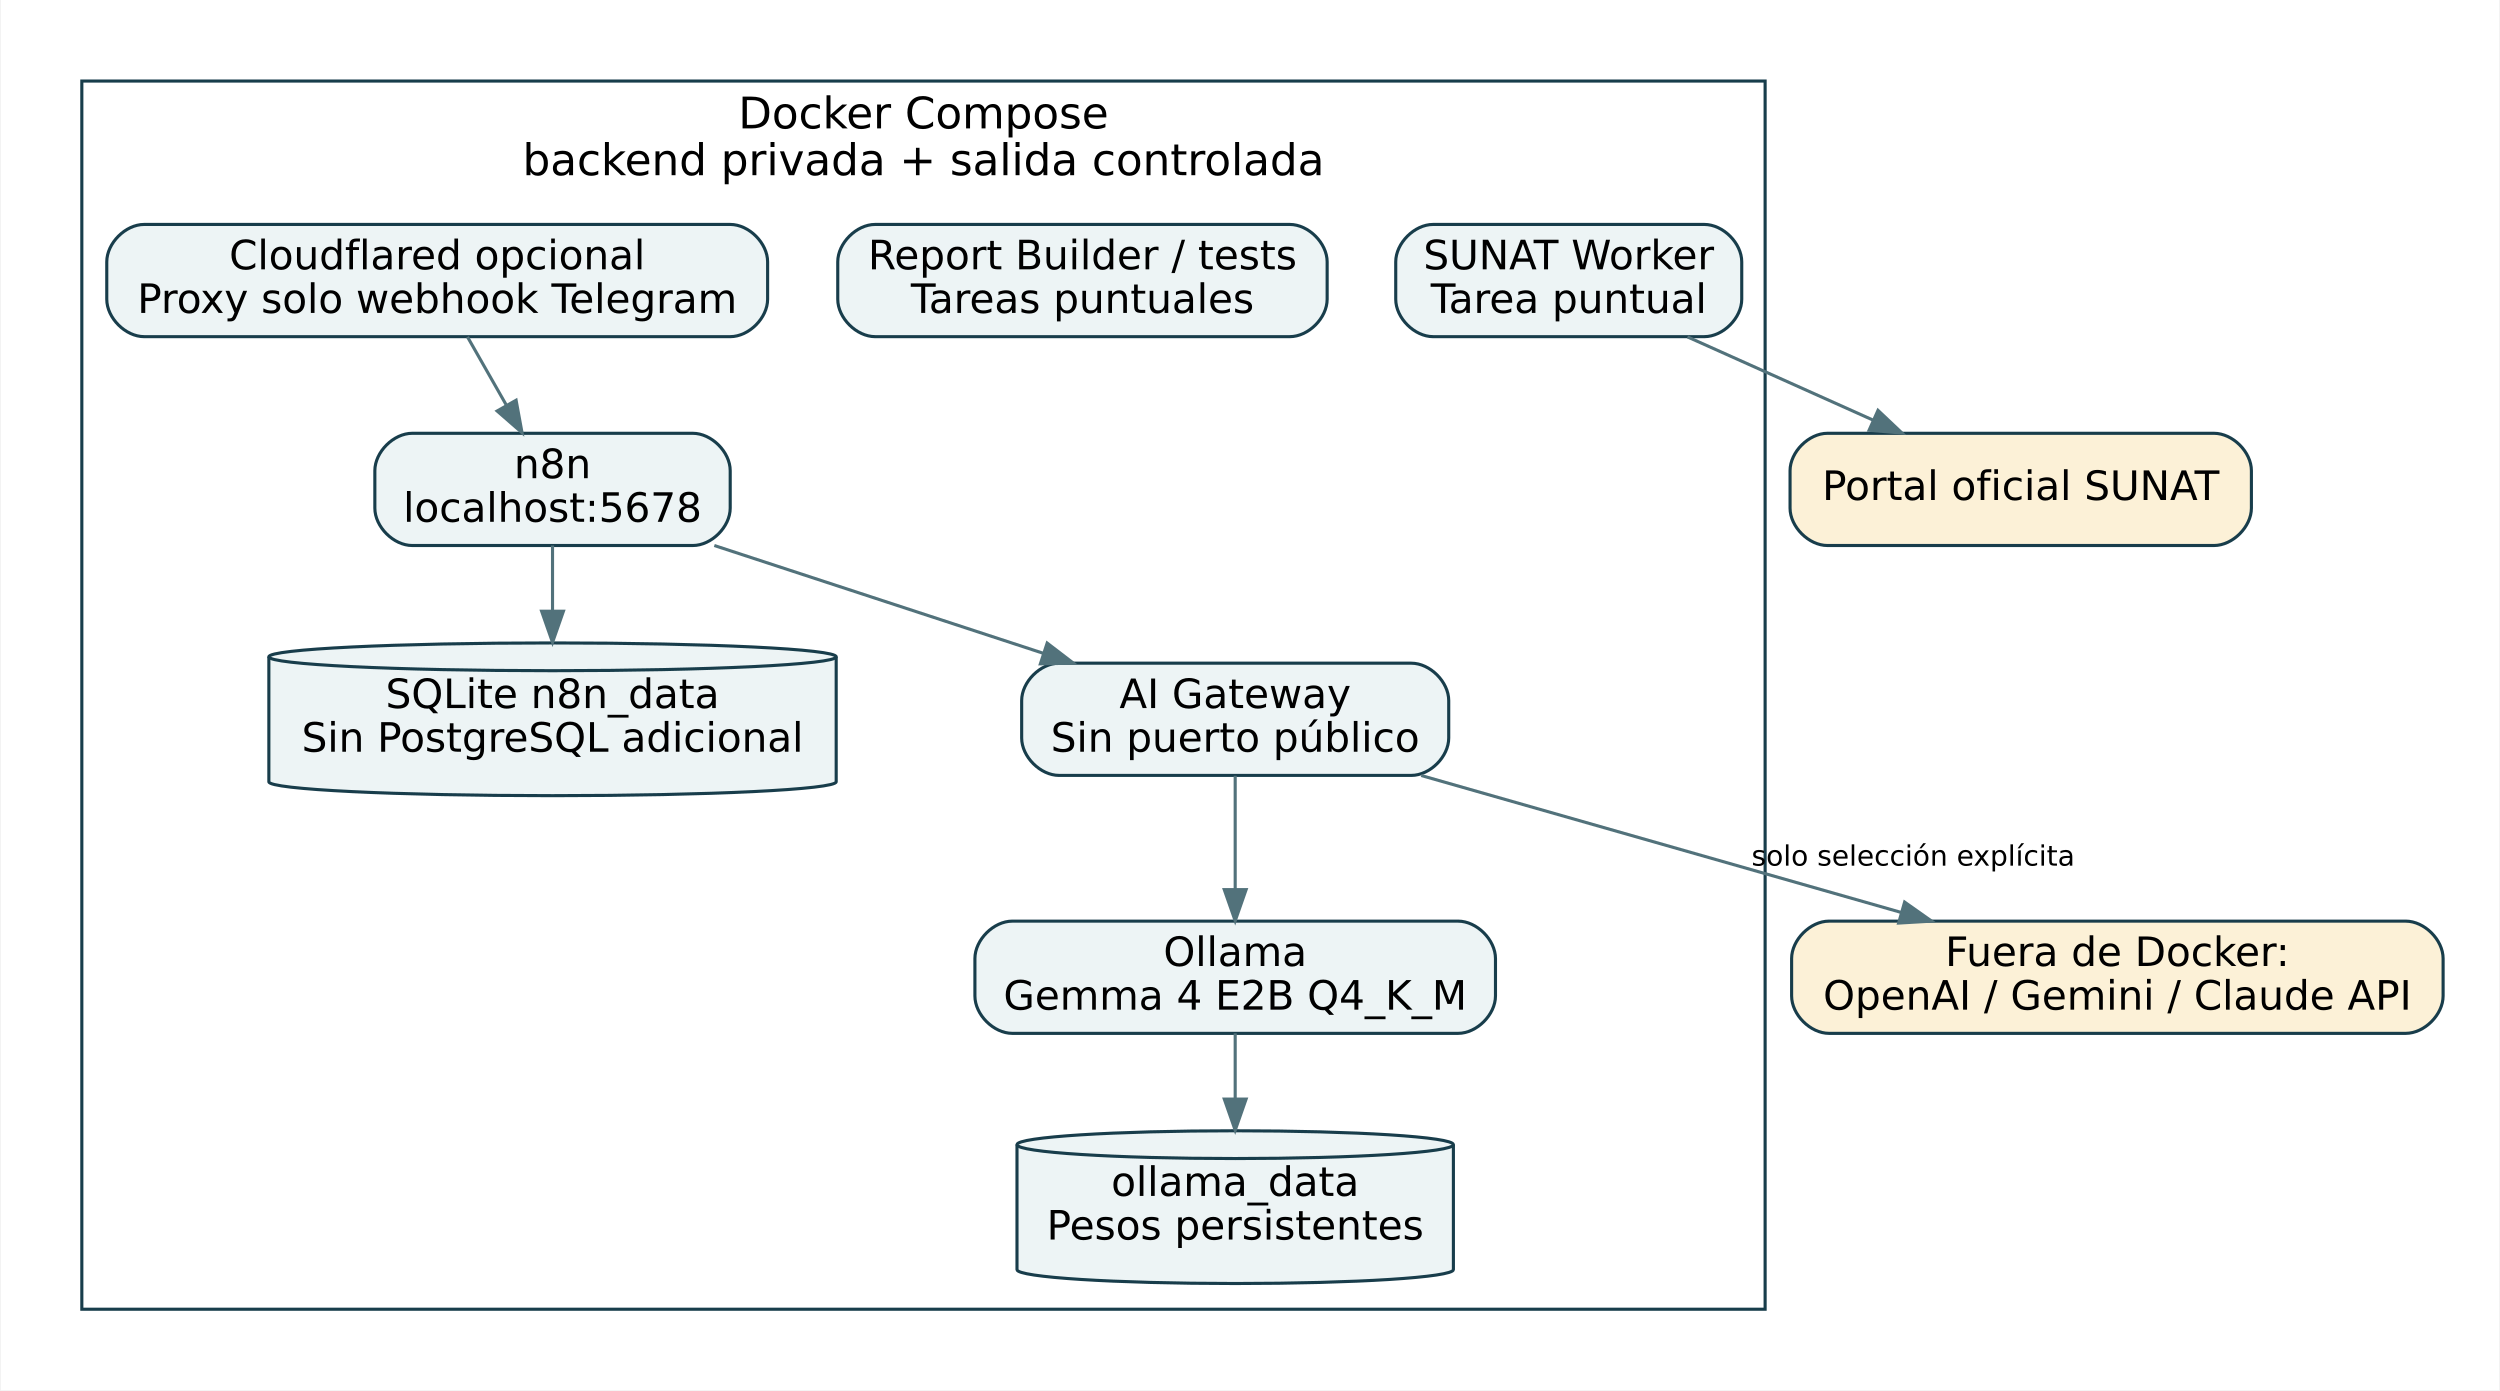
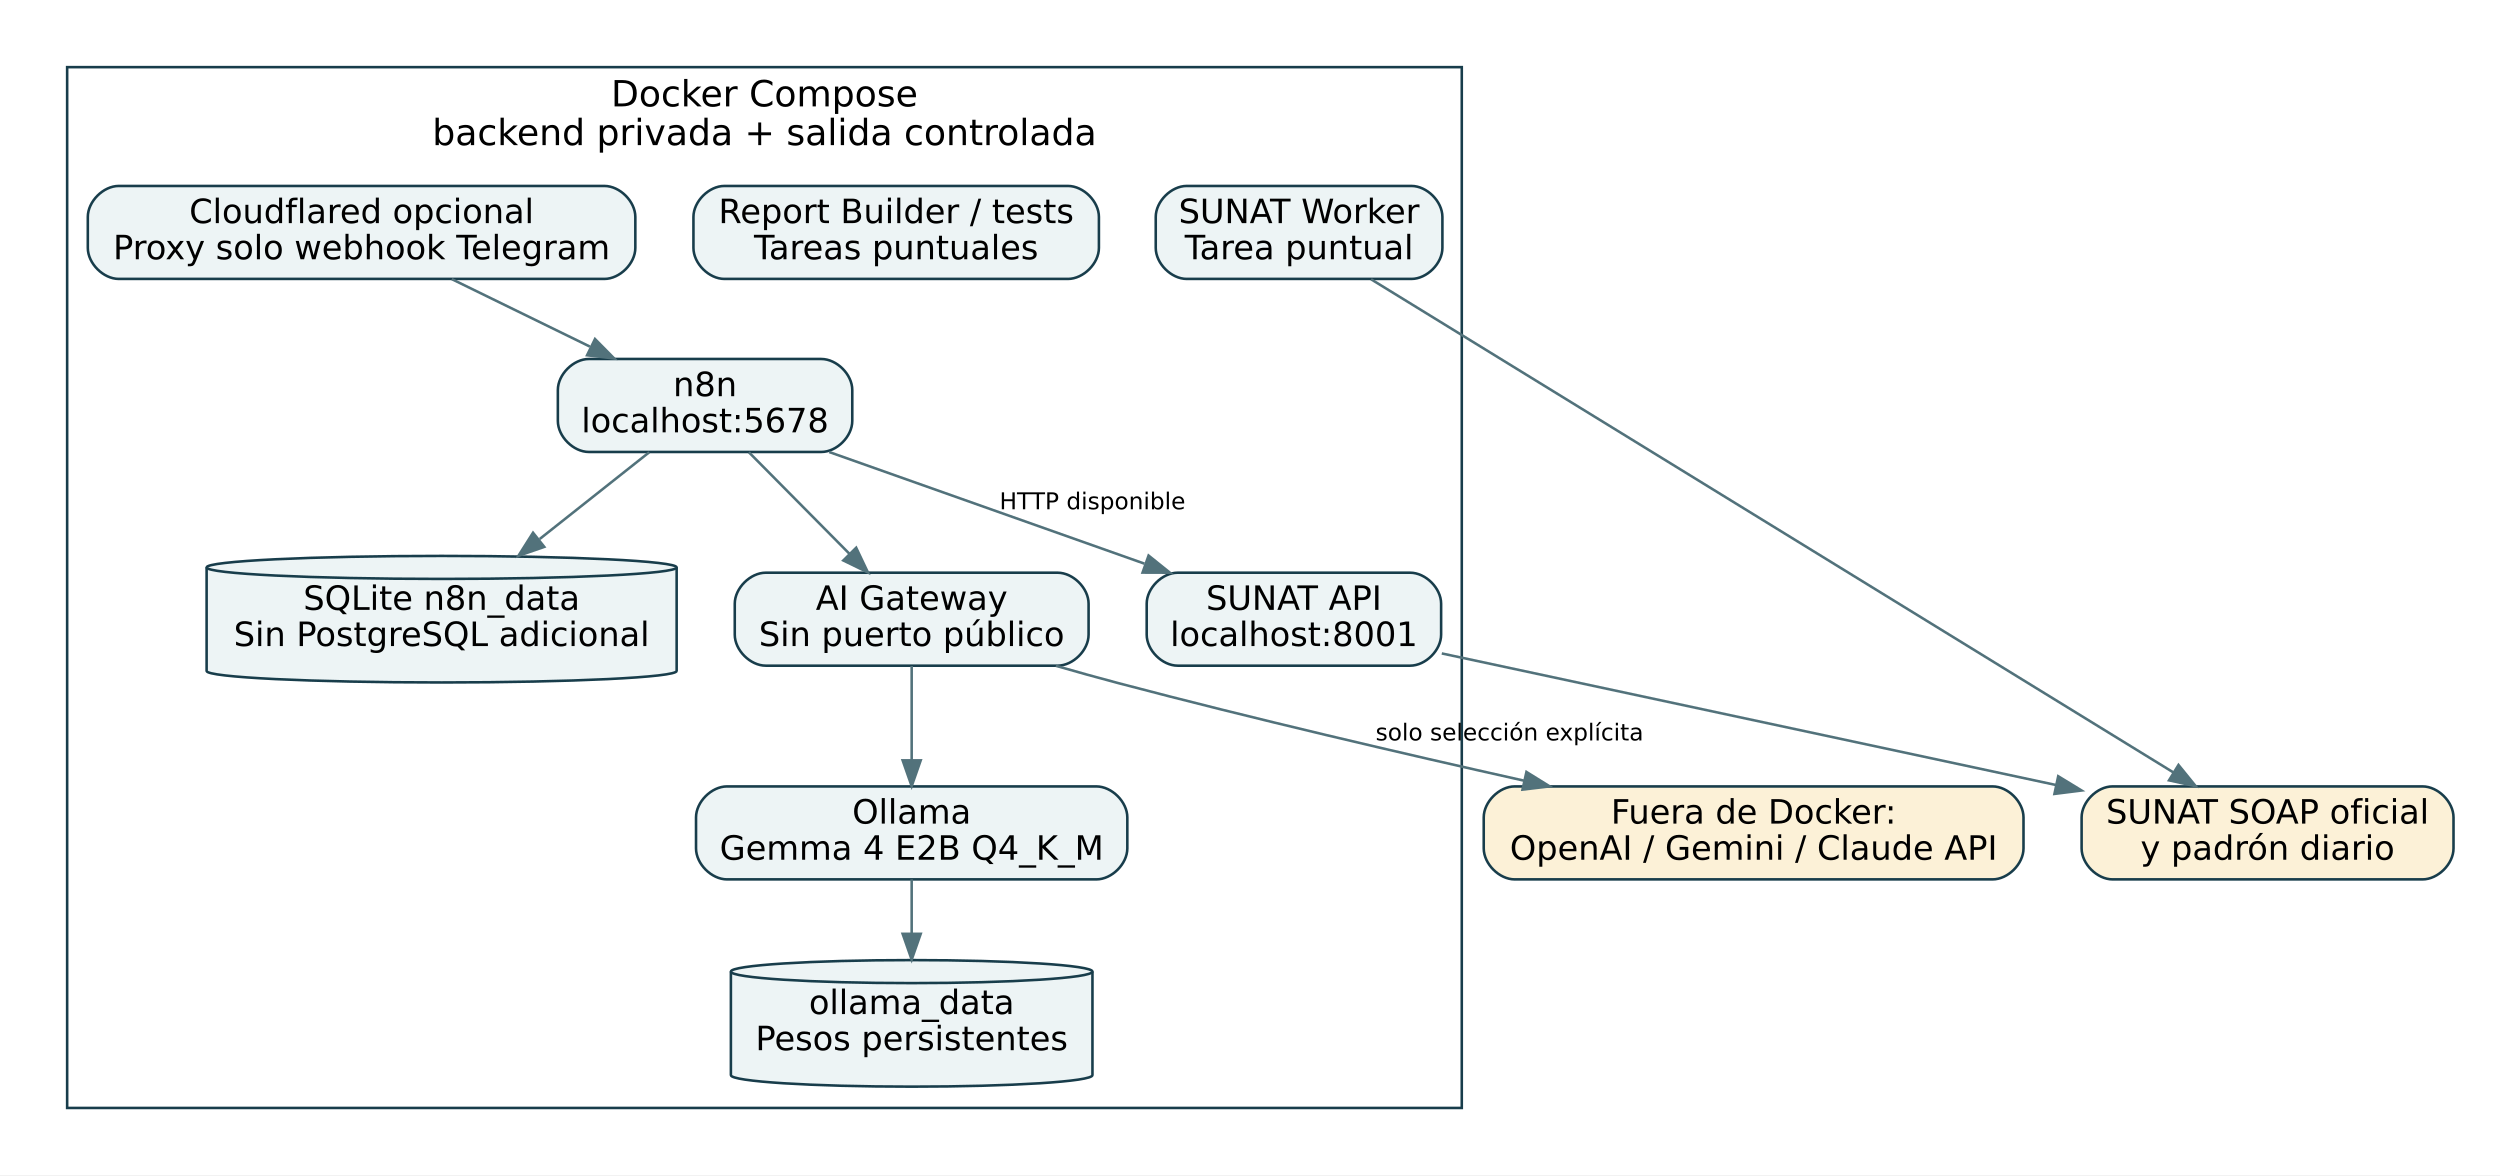
- <svg xmlns="http://www.w3.org/2000/svg" width="802pt" height="446pt" viewBox="0.00 0.00 801.50 446.00">
-   <g id="graph0" class="graph" transform="scale(1 1) rotate(0) translate(18 428)">
-     <polygon fill="white" stroke="transparent" points="-18,18 -18,-428 783.5,-428 783.5,18 -18,18" />
+ <svg xmlns="http://www.w3.org/2000/svg" width="968pt" height="455pt" viewBox="0.00 0.00 968.00 455.00">
+   <g id="graph0" class="graph" transform="scale(1 1) rotate(0) translate(18 437)">
+     <polygon fill="white" stroke="transparent" points="-18,18 -18,-437 950,-437 950,18 -18,18" />
    <g id="clust1" class="cluster">
-       <polygon fill="white" stroke="#183d4b" points="8,-8 8,-402 548,-402 548,-8 8,-8" />
-       <text text-anchor="middle" x="278" y="-386.8" font-family="DejaVu Sans" font-size="14.00">Docker Compose</text>
-       <text text-anchor="middle" x="278" y="-371.8" font-family="DejaVu Sans" font-size="14.00">backend privada + salida controlada</text>
+       <polygon fill="white" stroke="#183d4b" points="8,-8 8,-411 548,-411 548,-8 8,-8" />
+       <text text-anchor="middle" x="278" y="-395.8" font-family="DejaVu Sans" font-size="14.00">Docker Compose</text>
+       <text text-anchor="middle" x="278" y="-380.8" font-family="DejaVu Sans" font-size="14.00">backend privada + salida controlada</text>
    </g>
    <g id="node1" class="node">
-       <path fill="#edf4f5" stroke="#183d4b" d="M204,-289C204,-289 114,-289 114,-289 108,-289 102,-283 102,-277 102,-277 102,-265 102,-265 102,-259 108,-253 114,-253 114,-253 204,-253 204,-253 210,-253 216,-259 216,-265 216,-265 216,-277 216,-277 216,-283 210,-289 204,-289" />
-       <text text-anchor="middle" x="159" y="-274.6" font-family="DejaVu Sans" font-size="13.00">n8n</text>
-       <text text-anchor="middle" x="159" y="-260.6" font-family="DejaVu Sans" font-size="13.00">localhost:5678</text>
+       <path fill="#edf4f5" stroke="#183d4b" d="M300,-298C300,-298 210,-298 210,-298 204,-298 198,-292 198,-286 198,-286 198,-274 198,-274 198,-268 204,-262 210,-262 210,-262 300,-262 300,-262 306,-262 312,-268 312,-274 312,-274 312,-286 312,-286 312,-292 306,-298 300,-298" />
+       <text text-anchor="middle" x="255" y="-283.6" font-family="DejaVu Sans" font-size="13.00">n8n</text>
+       <text text-anchor="middle" x="255" y="-269.6" font-family="DejaVu Sans" font-size="13.00">localhost:5678</text>
    </g>
    <g id="node2" class="node">
-       <path fill="#edf4f5" stroke="#183d4b" d="M250,-217.3C250,-219.76 209.21,-221.75 159,-221.75 108.79,-221.75 68,-219.76 68,-217.3 68,-217.3 68,-177.2 68,-177.2 68,-174.74 108.79,-172.75 159,-172.75 209.21,-172.75 250,-174.74 250,-177.2 250,-177.2 250,-217.3 250,-217.3" />
-       <path fill="none" stroke="#183d4b" d="M250,-217.3C250,-214.84 209.21,-212.84 159,-212.84 108.79,-212.84 68,-214.84 68,-217.3" />
-       <text text-anchor="middle" x="159" y="-200.85" font-family="DejaVu Sans" font-size="13.00">SQLite n8n_data</text>
-       <text text-anchor="middle" x="159" y="-186.85" font-family="DejaVu Sans" font-size="13.00">Sin PostgreSQL adicional</text>
+       <path fill="#edf4f5" stroke="#183d4b" d="M244,-217.3C244,-219.76 203.21,-221.75 153,-221.75 102.79,-221.75 62,-219.76 62,-217.3 62,-217.3 62,-177.2 62,-177.2 62,-174.74 102.79,-172.75 153,-172.75 203.21,-172.75 244,-174.74 244,-177.2 244,-177.2 244,-217.3 244,-217.3" />
+       <path fill="none" stroke="#183d4b" d="M244,-217.3C244,-214.84 203.21,-212.84 153,-212.84 102.79,-212.84 62,-214.84 62,-217.3" />
+       <text text-anchor="middle" x="153" y="-200.85" font-family="DejaVu Sans" font-size="13.00">SQLite n8n_data</text>
+       <text text-anchor="middle" x="153" y="-186.85" font-family="DejaVu Sans" font-size="13.00">Sin PostgreSQL adicional</text>
    </g>
    <g id="edge4" class="edge">
-       <path fill="none" stroke="#52727b" d="M159,-253C159,-246.69 159,-239.29 159,-232.01" />
-       <polygon fill="#52727b" stroke="#52727b" points="162.5,-231.92 159,-221.92 155.5,-231.92 162.5,-231.92" />
+       <path fill="none" stroke="#52727b" d="M233.37,-261.88C221.05,-252.12 205.26,-239.62 190.95,-228.29" />
+       <polygon fill="#52727b" stroke="#52727b" points="192.74,-225.25 182.73,-221.78 188.39,-230.73 192.74,-225.25" />
    </g>
    <g id="node3" class="node">
-       <path fill="#edf4f5" stroke="#183d4b" d="M434.5,-215.25C434.5,-215.25 321.5,-215.25 321.5,-215.25 315.5,-215.25 309.5,-209.25 309.5,-203.25 309.5,-203.25 309.5,-191.25 309.5,-191.25 309.5,-185.25 315.5,-179.25 321.5,-179.25 321.5,-179.25 434.5,-179.25 434.5,-179.25 440.5,-179.25 446.5,-185.25 446.5,-191.25 446.5,-191.25 446.5,-203.25 446.5,-203.25 446.5,-209.25 440.5,-215.25 434.5,-215.25" />
-       <text text-anchor="middle" x="378" y="-200.85" font-family="DejaVu Sans" font-size="13.00">AI Gateway</text>
-       <text text-anchor="middle" x="378" y="-186.85" font-family="DejaVu Sans" font-size="13.00">Sin puerto público</text>
+       <path fill="#edf4f5" stroke="#183d4b" d="M391.5,-215.25C391.5,-215.25 278.5,-215.25 278.5,-215.25 272.5,-215.25 266.5,-209.25 266.5,-203.25 266.5,-203.25 266.5,-191.25 266.5,-191.25 266.5,-185.25 272.5,-179.25 278.5,-179.25 278.5,-179.25 391.5,-179.25 391.5,-179.25 397.5,-179.25 403.5,-185.25 403.5,-191.25 403.5,-191.25 403.5,-203.25 403.5,-203.25 403.5,-209.25 397.5,-215.25 391.5,-215.25" />
+       <text text-anchor="middle" x="335" y="-200.85" font-family="DejaVu Sans" font-size="13.00">AI Gateway</text>
+       <text text-anchor="middle" x="335" y="-186.85" font-family="DejaVu Sans" font-size="13.00">Sin puerto público</text>
    </g>
    <g id="edge1" class="edge">
-       <path fill="none" stroke="#52727b" d="M210.9,-253C242.56,-242.62 283.2,-229.31 316.47,-218.41" />
-       <polygon fill="#52727b" stroke="#52727b" points="317.68,-221.7 326.09,-215.26 315.5,-215.04 317.68,-221.7" />
+       <path fill="none" stroke="#52727b" d="M271.97,-261.88C283.31,-250.42 298.42,-235.18 310.99,-222.48" />
+       <polygon fill="#52727b" stroke="#52727b" points="313.51,-224.92 318.06,-215.35 308.53,-219.99 313.51,-224.92" />
+     </g>
+     <g id="node7" class="node">
+       <path fill="#edf4f5" stroke="#183d4b" d="M528,-215.25C528,-215.25 438,-215.25 438,-215.25 432,-215.25 426,-209.25 426,-203.25 426,-203.25 426,-191.25 426,-191.25 426,-185.25 432,-179.25 438,-179.25 438,-179.25 528,-179.25 528,-179.25 534,-179.25 540,-185.25 540,-191.25 540,-191.25 540,-203.25 540,-203.25 540,-209.25 534,-215.25 528,-215.25" />
+       <text text-anchor="middle" x="483" y="-200.85" font-family="DejaVu Sans" font-size="13.00">SUNAT API</text>
+       <text text-anchor="middle" x="483" y="-186.85" font-family="DejaVu Sans" font-size="13.00">localhost:8001</text>
+     </g>
+     <g id="edge9" class="edge">
+       <path fill="none" stroke="#52727b" d="M303.07,-261.97C338.69,-249.36 387.4,-232.11 425.15,-218.74" />
+       <polygon fill="#52727b" stroke="#52727b" points="426.73,-221.89 434.99,-215.25 424.4,-215.29 426.73,-221.89" />
+       <text text-anchor="middle" x="405" y="-239.8" font-family="DejaVu Sans" font-size="9.00">HTTP disponible</text>
    </g>
    <g id="node4" class="node">
-       <path fill="#edf4f5" stroke="#183d4b" d="M449.5,-132.5C449.5,-132.5 306.5,-132.5 306.5,-132.5 300.5,-132.5 294.5,-126.5 294.5,-120.5 294.5,-120.5 294.5,-108.5 294.5,-108.5 294.5,-102.5 300.5,-96.5 306.5,-96.5 306.5,-96.5 449.5,-96.5 449.5,-96.5 455.5,-96.5 461.5,-102.5 461.5,-108.5 461.5,-108.5 461.5,-120.5 461.5,-120.5 461.5,-126.5 455.5,-132.5 449.5,-132.5" />
-       <text text-anchor="middle" x="378" y="-118.1" font-family="DejaVu Sans" font-size="13.00">Ollama</text>
-       <text text-anchor="middle" x="378" y="-104.1" font-family="DejaVu Sans" font-size="13.00">Gemma 4 E2B Q4_K_M</text>
+       <path fill="#edf4f5" stroke="#183d4b" d="M406.5,-132.5C406.5,-132.5 263.5,-132.5 263.5,-132.5 257.5,-132.5 251.5,-126.5 251.5,-120.5 251.5,-120.5 251.5,-108.5 251.5,-108.5 251.5,-102.5 257.5,-96.5 263.5,-96.5 263.5,-96.5 406.5,-96.5 406.5,-96.5 412.5,-96.5 418.5,-102.5 418.5,-108.5 418.5,-108.5 418.5,-120.5 418.5,-120.5 418.5,-126.5 412.5,-132.5 406.5,-132.5" />
+       <text text-anchor="middle" x="335" y="-118.1" font-family="DejaVu Sans" font-size="13.00">Ollama</text>
+       <text text-anchor="middle" x="335" y="-104.1" font-family="DejaVu Sans" font-size="13.00">Gemma 4 E2B Q4_K_M</text>
    </g>
    <g id="edge2" class="edge">
-       <path fill="none" stroke="#52727b" d="M378,-179.13C378,-168.53 378,-154.68 378,-142.62" />
-       <polygon fill="#52727b" stroke="#52727b" points="381.5,-142.6 378,-132.6 374.5,-142.6 381.5,-142.6" />
+       <path fill="none" stroke="#52727b" d="M335,-179.13C335,-168.53 335,-154.68 335,-142.62" />
+       <polygon fill="#52727b" stroke="#52727b" points="338.5,-142.6 335,-132.6 331.5,-142.6 338.5,-142.6" />
    </g>
-     <g id="node9" class="node">
+     <g id="node10" class="node">
      <path fill="#fcf1d7" stroke="#183d4b" d="M753.5,-132.5C753.5,-132.5 568.5,-132.5 568.5,-132.5 562.5,-132.5 556.5,-126.5 556.5,-120.5 556.5,-120.5 556.5,-108.5 556.5,-108.5 556.5,-102.5 562.5,-96.5 568.5,-96.5 568.5,-96.5 753.5,-96.5 753.5,-96.5 759.5,-96.5 765.5,-102.5 765.5,-108.5 765.5,-108.5 765.5,-120.5 765.5,-120.5 765.5,-126.5 759.5,-132.5 753.5,-132.5" />
      <text text-anchor="middle" x="661" y="-118.1" font-family="DejaVu Sans" font-size="13.00">Fuera de Docker:</text>
      <text text-anchor="middle" x="661" y="-104.1" font-family="DejaVu Sans" font-size="13.00">OpenAI / Gemini / Claude API</text>
    </g>
    <g id="edge6" class="edge">
-       <path fill="none" stroke="#52727b" d="M437.67,-179.22C482.64,-166.39 544.4,-148.77 591.58,-135.31" />
-       <polygon fill="#52727b" stroke="#52727b" points="592.75,-138.61 601.41,-132.5 590.83,-131.88 592.75,-138.61" />
-       <text text-anchor="middle" x="595.5" y="-150.3" font-family="DejaVu Sans" font-size="9.00">solo selección explícita</text>
+       <path fill="none" stroke="#52727b" d="M390.83,-179.2C398.91,-176.87 407.16,-174.57 415,-172.5 466.84,-158.81 525.29,-145.19 572.21,-134.7" />
+       <polygon fill="#52727b" stroke="#52727b" points="573.04,-138.1 582.04,-132.51 571.52,-131.27 573.04,-138.1" />
+       <text text-anchor="middle" x="566.5" y="-150.3" font-family="DejaVu Sans" font-size="9.00">solo selección explícita</text>
    </g>
    <g id="node5" class="node">
-       <path fill="#edf4f5" stroke="#183d4b" d="M448,-60.8C448,-63.26 416.62,-65.25 378,-65.25 339.38,-65.25 308,-63.26 308,-60.8 308,-60.8 308,-20.7 308,-20.7 308,-18.24 339.38,-16.25 378,-16.25 416.62,-16.25 448,-18.24 448,-20.7 448,-20.7 448,-60.8 448,-60.8" />
-       <path fill="none" stroke="#183d4b" d="M448,-60.8C448,-58.34 416.62,-56.34 378,-56.34 339.38,-56.34 308,-58.34 308,-60.8" />
-       <text text-anchor="middle" x="378" y="-44.35" font-family="DejaVu Sans" font-size="13.00">ollama_data</text>
-       <text text-anchor="middle" x="378" y="-30.35" font-family="DejaVu Sans" font-size="13.00">Pesos persistentes</text>
+       <path fill="#edf4f5" stroke="#183d4b" d="M405,-60.8C405,-63.26 373.62,-65.25 335,-65.25 296.38,-65.25 265,-63.26 265,-60.8 265,-60.8 265,-20.7 265,-20.7 265,-18.24 296.38,-16.25 335,-16.25 373.62,-16.25 405,-18.24 405,-20.7 405,-20.7 405,-60.8 405,-60.8" />
+       <path fill="none" stroke="#183d4b" d="M405,-60.8C405,-58.34 373.62,-56.34 335,-56.34 296.38,-56.34 265,-58.34 265,-60.8" />
+       <text text-anchor="middle" x="335" y="-44.35" font-family="DejaVu Sans" font-size="13.00">ollama_data</text>
+       <text text-anchor="middle" x="335" y="-30.35" font-family="DejaVu Sans" font-size="13.00">Pesos persistentes</text>
    </g>
    <g id="edge3" class="edge">
-       <path fill="none" stroke="#52727b" d="M378,-96.5C378,-90.19 378,-82.79 378,-75.51" />
-       <polygon fill="#52727b" stroke="#52727b" points="381.5,-75.42 378,-65.42 374.5,-75.42 381.5,-75.42" />
+       <path fill="none" stroke="#52727b" d="M335,-96.5C335,-90.19 335,-82.79 335,-75.51" />
+       <polygon fill="#52727b" stroke="#52727b" points="338.5,-75.42 335,-65.42 331.5,-75.42 338.5,-75.42" />
    </g>
    <g id="node6" class="node">
-       <path fill="#edf4f5" stroke="#183d4b" d="M528.5,-356C528.5,-356 441.5,-356 441.5,-356 435.5,-356 429.5,-350 429.5,-344 429.5,-344 429.5,-332 429.5,-332 429.5,-326 435.5,-320 441.5,-320 441.5,-320 528.5,-320 528.5,-320 534.5,-320 540.5,-326 540.5,-332 540.5,-332 540.5,-344 540.5,-344 540.5,-350 534.5,-356 528.5,-356" />
-       <text text-anchor="middle" x="485" y="-341.6" font-family="DejaVu Sans" font-size="13.00">SUNAT Worker</text>
-       <text text-anchor="middle" x="485" y="-327.6" font-family="DejaVu Sans" font-size="13.00">Tarea puntual</text>
+       <path fill="#edf4f5" stroke="#183d4b" d="M528.5,-365C528.5,-365 441.5,-365 441.5,-365 435.5,-365 429.5,-359 429.5,-353 429.5,-353 429.5,-341 429.5,-341 429.5,-335 435.5,-329 441.5,-329 441.5,-329 528.5,-329 528.5,-329 534.5,-329 540.5,-335 540.5,-341 540.5,-341 540.5,-353 540.5,-353 540.5,-359 534.5,-365 528.5,-365" />
+       <text text-anchor="middle" x="485" y="-350.6" font-family="DejaVu Sans" font-size="13.00">SUNAT Worker</text>
+       <text text-anchor="middle" x="485" y="-336.6" font-family="DejaVu Sans" font-size="13.00">Tarea puntual</text>
    </g>
-     <g id="node10" class="node">
-       <path fill="#fcf1d7" stroke="#183d4b" d="M692,-289C692,-289 568,-289 568,-289 562,-289 556,-283 556,-277 556,-277 556,-265 556,-265 556,-259 562,-253 568,-253 568,-253 692,-253 692,-253 698,-253 704,-259 704,-265 704,-265 704,-277 704,-277 704,-283 698,-289 692,-289" />
-       <text text-anchor="middle" x="630" y="-267.6" font-family="DejaVu Sans" font-size="13.00">Portal oficial SUNAT</text>
+     <g id="node11" class="node">
+       <path fill="#fcf1d7" stroke="#183d4b" d="M920,-132.5C920,-132.5 800,-132.5 800,-132.5 794,-132.5 788,-126.5 788,-120.5 788,-120.5 788,-108.5 788,-108.5 788,-102.5 794,-96.5 800,-96.5 800,-96.5 920,-96.5 920,-96.5 926,-96.5 932,-102.5 932,-108.5 932,-108.5 932,-120.5 932,-120.5 932,-126.5 926,-132.5 920,-132.5" />
+       <text text-anchor="middle" x="860" y="-118.1" font-family="DejaVu Sans" font-size="13.00">SUNAT SOAP oficial</text>
+       <text text-anchor="middle" x="860" y="-104.1" font-family="DejaVu Sans" font-size="13.00">y padrón diario</text>
    </g>
    <g id="edge7" class="edge">
-       <path fill="none" stroke="#52727b" d="M523.1,-319.92C541.34,-311.74 563.37,-301.87 582.67,-293.21" />
-       <polygon fill="#52727b" stroke="#52727b" points="584.21,-296.36 591.91,-289.08 581.35,-289.97 584.21,-296.36" />
+       <path fill="none" stroke="#52727b" d="M512.88,-328.86C579.67,-287.81 748.84,-183.83 823.56,-137.9" />
+       <polygon fill="#52727b" stroke="#52727b" points="825.51,-140.81 832.19,-132.59 821.84,-134.85 825.51,-140.81" />
    </g>
-     <g id="node7" class="node">
-       <path fill="#edf4f5" stroke="#183d4b" d="M395.5,-356C395.5,-356 262.5,-356 262.5,-356 256.5,-356 250.5,-350 250.5,-344 250.5,-344 250.5,-332 250.5,-332 250.5,-326 256.5,-320 262.5,-320 262.5,-320 395.5,-320 395.5,-320 401.5,-320 407.5,-326 407.5,-332 407.5,-332 407.5,-344 407.5,-344 407.5,-350 401.5,-356 395.5,-356" />
-       <text text-anchor="middle" x="329" y="-341.6" font-family="DejaVu Sans" font-size="13.00">Report Builder / tests</text>
-       <text text-anchor="middle" x="329" y="-327.6" font-family="DejaVu Sans" font-size="13.00">Tareas puntuales</text>
+     <g id="edge8" class="edge">
+       <path fill="none" stroke="#52727b" d="M540.26,-183.99C603.61,-170.42 706.21,-148.44 778.06,-133.05" />
+       <polygon fill="#52727b" stroke="#52727b" points="778.94,-136.44 787.99,-130.92 777.48,-129.6 778.94,-136.44" />
    </g>
    <g id="node8" class="node">
-       <path fill="#edf4f5" stroke="#183d4b" d="M216,-356C216,-356 28,-356 28,-356 22,-356 16,-350 16,-344 16,-344 16,-332 16,-332 16,-326 22,-320 28,-320 28,-320 216,-320 216,-320 222,-320 228,-326 228,-332 228,-332 228,-344 228,-344 228,-350 222,-356 216,-356" />
-       <text text-anchor="middle" x="122" y="-341.6" font-family="DejaVu Sans" font-size="13.00">Cloudflared opcional</text>
-       <text text-anchor="middle" x="122" y="-327.6" font-family="DejaVu Sans" font-size="13.00">Proxy solo webhook Telegram</text>
+       <path fill="#edf4f5" stroke="#183d4b" d="M395.5,-365C395.5,-365 262.5,-365 262.5,-365 256.5,-365 250.5,-359 250.5,-353 250.5,-353 250.5,-341 250.5,-341 250.5,-335 256.5,-329 262.5,-329 262.5,-329 395.5,-329 395.5,-329 401.5,-329 407.5,-335 407.5,-341 407.5,-341 407.5,-353 407.5,-353 407.5,-359 401.5,-365 395.5,-365" />
+       <text text-anchor="middle" x="329" y="-350.6" font-family="DejaVu Sans" font-size="13.00">Report Builder / tests</text>
+       <text text-anchor="middle" x="329" y="-336.6" font-family="DejaVu Sans" font-size="13.00">Tareas puntuales</text>
+     </g>
+     <g id="node9" class="node">
+       <path fill="#edf4f5" stroke="#183d4b" d="M216,-365C216,-365 28,-365 28,-365 22,-365 16,-359 16,-353 16,-353 16,-341 16,-341 16,-335 22,-329 28,-329 28,-329 216,-329 216,-329 222,-329 228,-335 228,-341 228,-341 228,-353 228,-353 228,-359 222,-365 216,-365" />
+       <text text-anchor="middle" x="122" y="-350.6" font-family="DejaVu Sans" font-size="13.00">Cloudflared opcional</text>
+       <text text-anchor="middle" x="122" y="-336.6" font-family="DejaVu Sans" font-size="13.00">Proxy solo webhook Telegram</text>
    </g>
    <g id="edge5" class="edge">
-       <path fill="none" stroke="#52727b" d="M131.72,-319.92C135.52,-313.26 139.95,-305.47 144.13,-298.13" />
-       <polygon fill="#52727b" stroke="#52727b" points="147.31,-299.61 149.22,-289.19 141.23,-296.15 147.31,-299.61" />
+       <path fill="none" stroke="#52727b" d="M156.94,-328.92C173.31,-320.92 192.99,-311.3 210.42,-302.79" />
+       <polygon fill="#52727b" stroke="#52727b" points="212.38,-305.73 219.83,-298.19 209.31,-299.44 212.38,-305.73" />
    </g>
  </g>
</svg>
